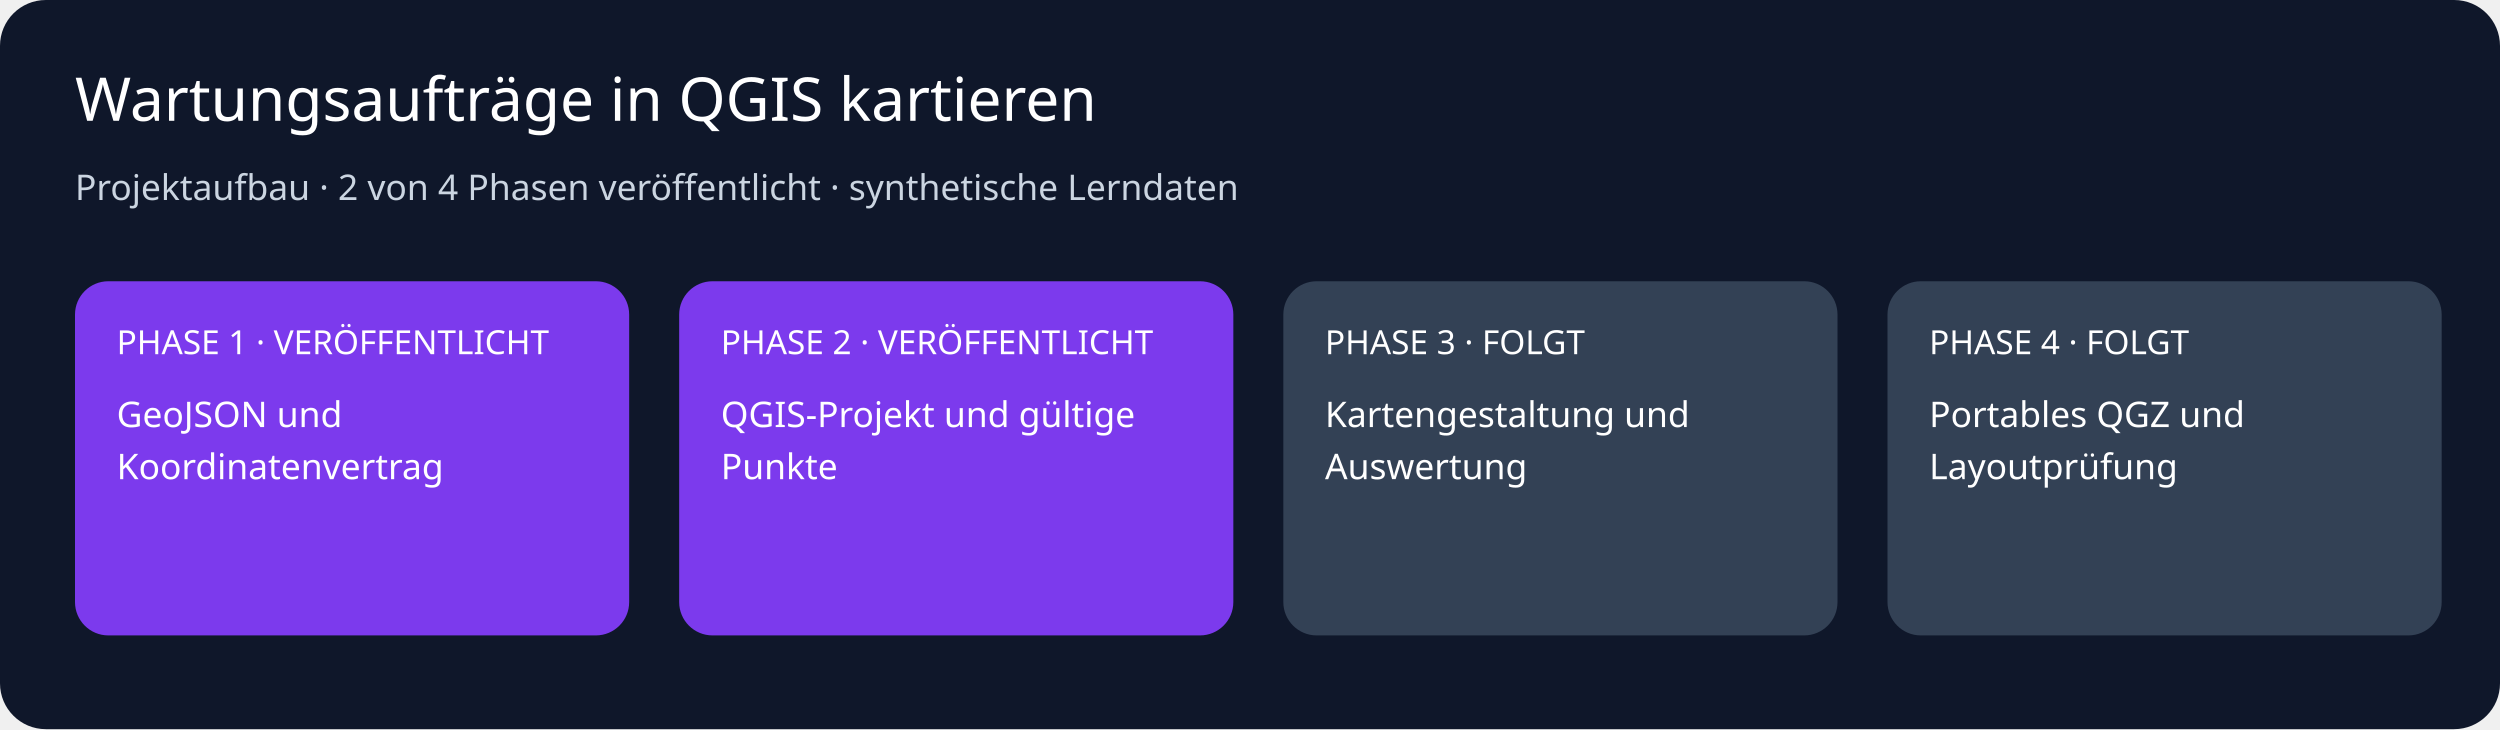
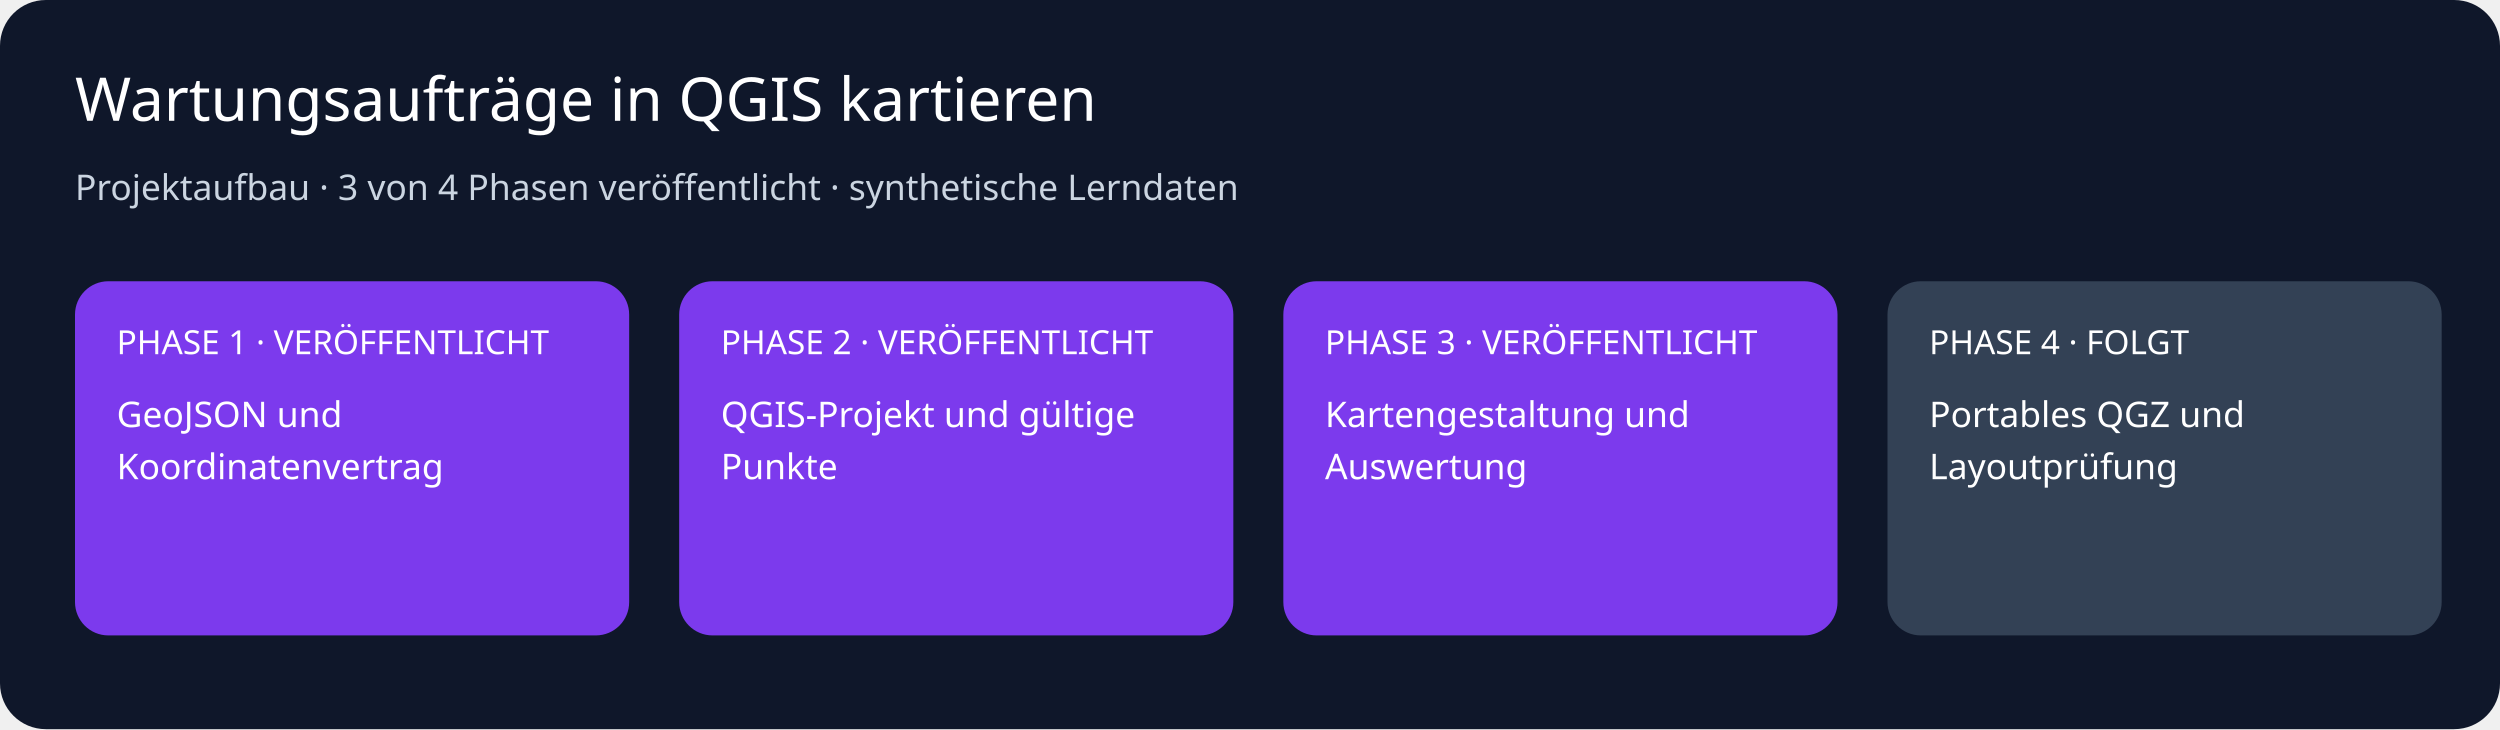
<svg xmlns="http://www.w3.org/2000/svg" viewBox="0 0 1200 350" role="img" aria-label="Projektaufbau">
  <rect width="1200" height="350" rx="22" fill="#0f172a" />
  <text x="36" y="58" fill="white" font-family="sans-serif" font-size="29">Wartungsaufträge in QGIS kartieren</text>
-   <text x="36" y="96" fill="#cbd5e1" font-family="sans-serif" font-size="17">Projektaufbau · 2 von 4 Phasen veröffentlicht · synthetische Lerndaten</text>
+   <text x="36" y="96" fill="#cbd5e1" font-family="sans-serif" font-size="17">Projektaufbau · 3 von 4 Phasen veröffentlicht · synthetische Lerndaten</text>
  <g font-family="sans-serif">
    <rect x="36" y="135" width="266" height="170" rx="16" fill="#7c3aed" />
    <text x="56" y="170" font-size="16" fill="white">PHASE 1 · VERÖFFENTLICHT</text>
    <text x="56" y="205" font-size="17" fill="white">GeoJSON und</text>
    <text x="56" y="230" font-size="17" fill="white">Koordinatenvertrag</text>
    <rect x="326" y="135" width="266" height="170" rx="16" fill="#7c3aed" />
    <text x="346" y="170" font-size="16" fill="white">PHASE 2 · VERÖFFENTLICHT</text>
    <text x="346" y="205" font-size="17" fill="white">QGIS-Projekt und gültige</text>
    <text x="346" y="230" font-size="17" fill="white">Punkte</text>
-     <rect x="616" y="135" width="266" height="170" rx="16" fill="#334155" />
-     <text x="636" y="170" font-size="16" fill="white">PHASE 3 · FOLGT</text>
+     <rect x="616" y="135" width="266" height="170" rx="16" fill="#7c3aed" />
+     <text x="636" y="170" font-size="16" fill="white">PHASE 3 · VERÖFFENTLICHT</text>
    <text x="636" y="205" font-size="17" fill="white">Kartengestaltung und</text>
    <text x="636" y="230" font-size="17" fill="white">Auswertung</text>
    <rect x="906" y="135" width="266" height="170" rx="16" fill="#334155" />
    <text x="926" y="170" font-size="16" fill="white">PHASE 4 · FOLGT</text>
    <text x="926" y="205" font-size="17" fill="white">Portables QGZ und</text>
    <text x="926" y="230" font-size="17" fill="white">Layoutprüfung</text>
  </g>
</svg>
